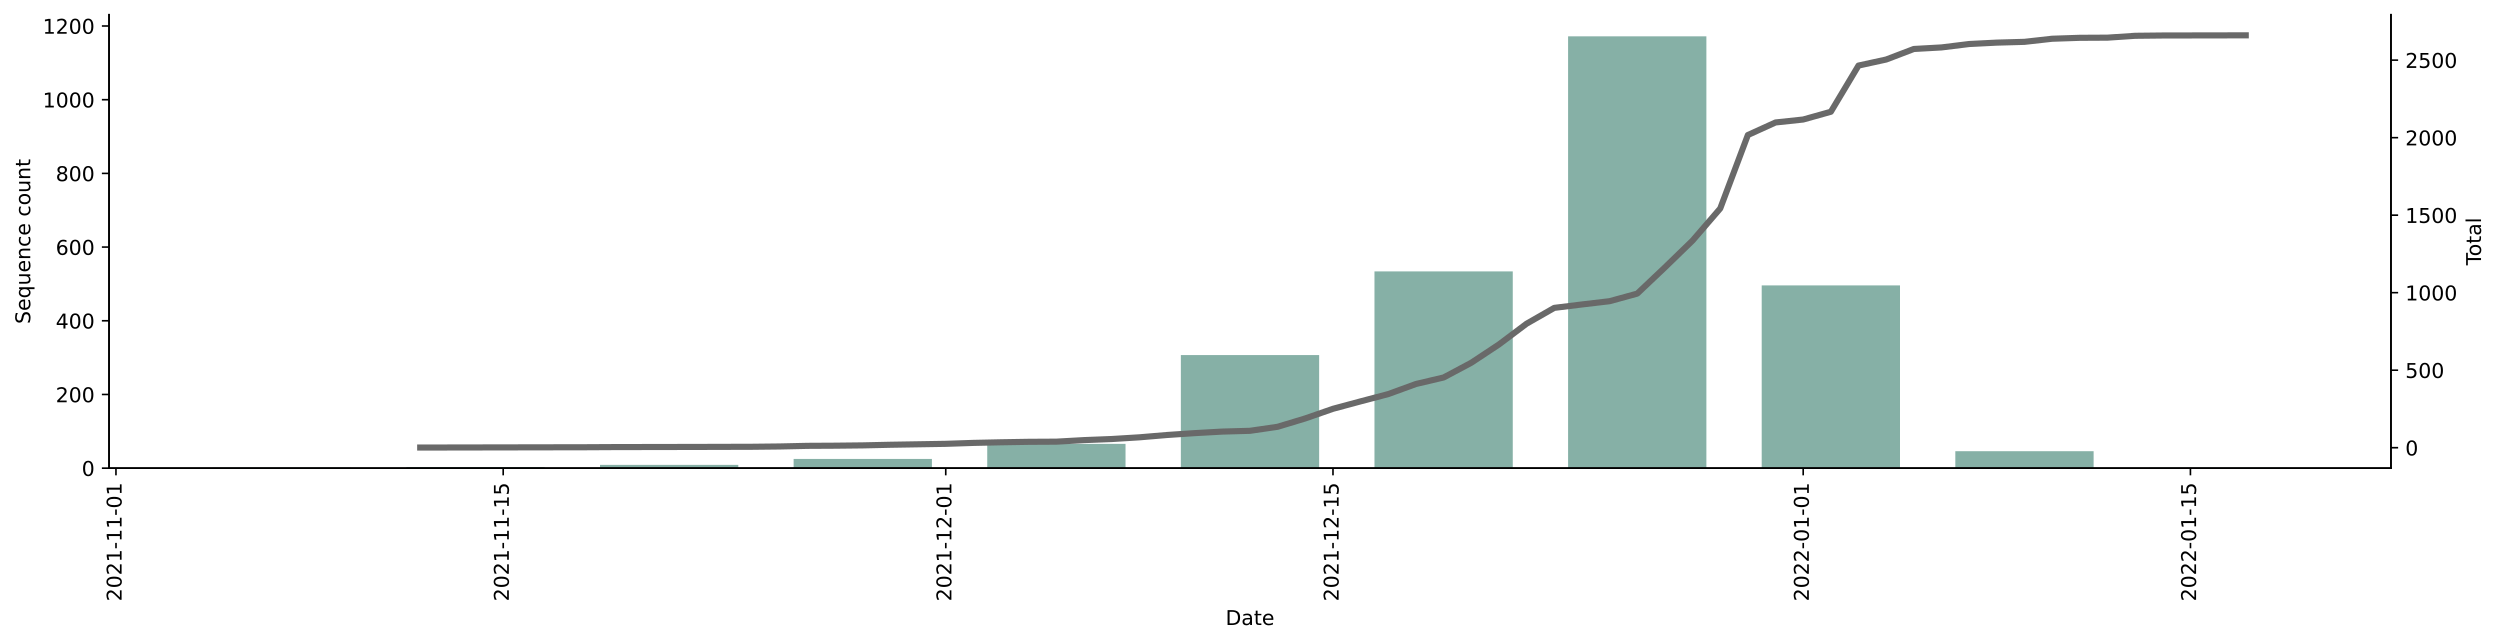
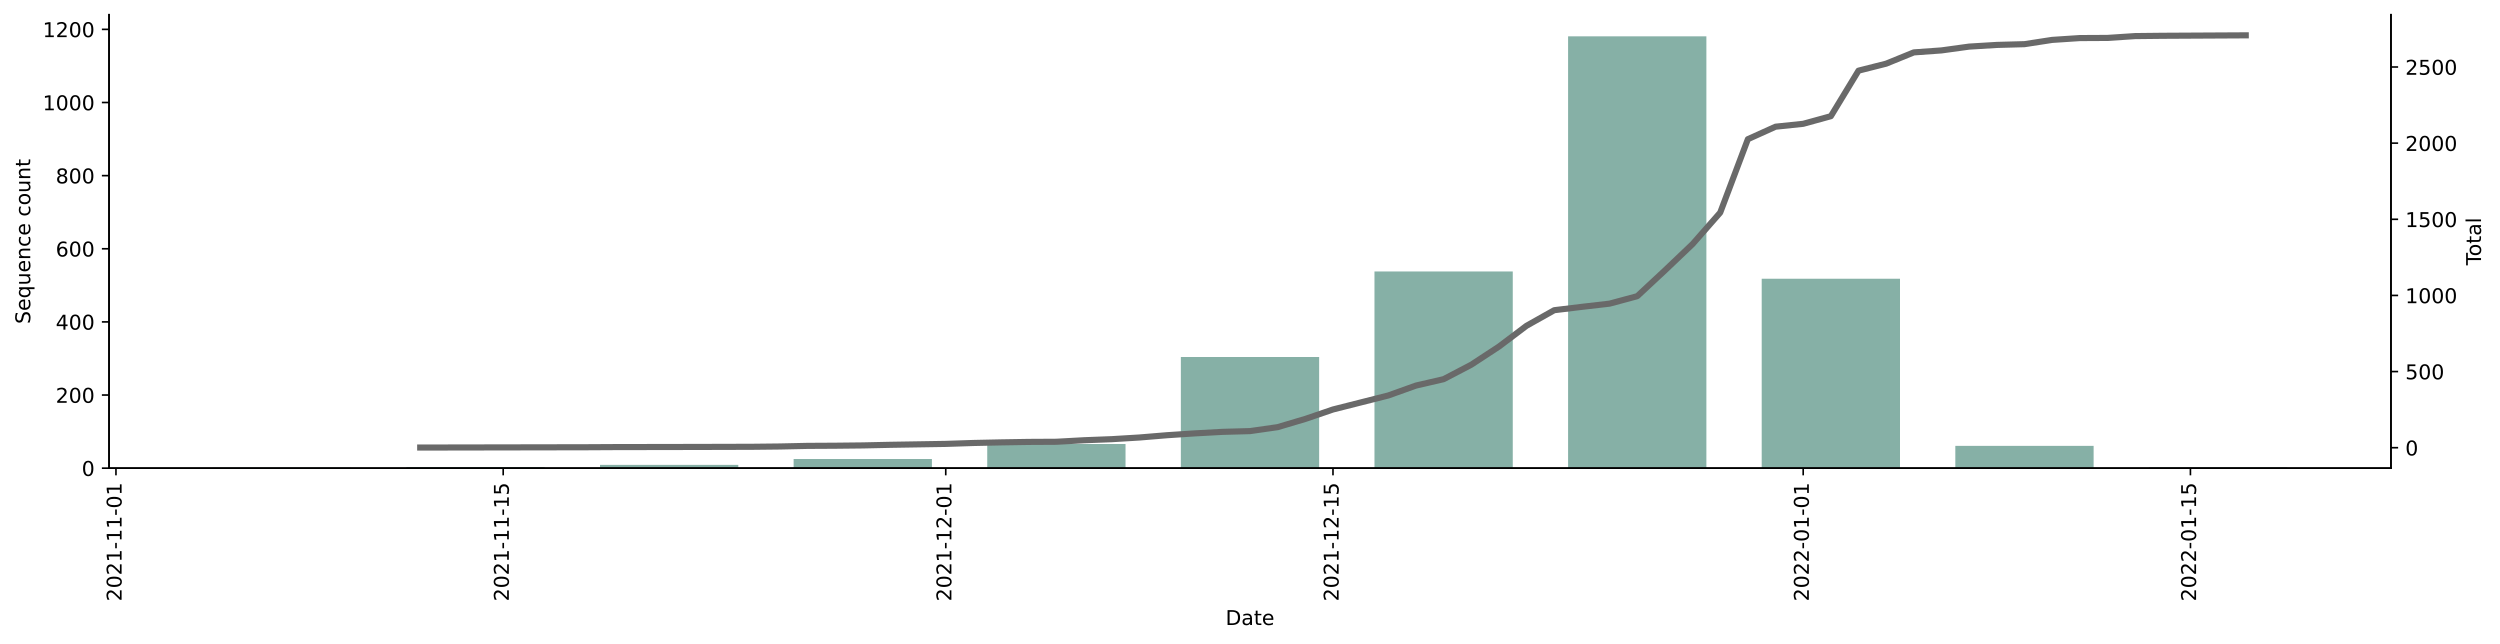
<svg xmlns="http://www.w3.org/2000/svg" xmlns:xlink="http://www.w3.org/1999/xlink" height="314.954pt" version="1.1" viewBox="0 0 1222.656 314.954" width="1222.656pt">
  <defs>
    <style type="text/css">*{stroke-linecap:butt;stroke-linejoin:round;}</style>
  </defs>
  <g id="figure_1">
    <g id="patch_1">
      <path d="M 0 314.954  L 1222.656 314.954  L 1222.656 0  L 0 0  z " style="fill:#ffffff;" />
    </g>
    <g id="axes_1">
      <g id="patch_2">
        <path d="M 53.328 228.96  L 1169.328 228.96  L 1169.328 7.2  L 53.328 7.2  z " style="fill:#ffffff;" />
      </g>
      <g id="patch_3">
-         <path clip-path="url(#p6d3bbf614e)" d="M 104.055 228.96  L 171.692 228.96  L 171.692 228.78  L 104.055 228.78  z " style="fill:#86b0a6;" />
+         <path clip-path="url(#p093ff5fb18)" d="M 104.055 228.96  L 171.692 228.96  L 171.692 228.781  L 104.055 228.781  z " style="fill:#86b0a6;" />
      </g>
      <g id="patch_4">
-         <path clip-path="url(#p6d3bbf614e)" d="M 198.746 228.96  L 266.383 228.96  L 266.383 228.419  L 198.746 228.419  z " style="fill:#86b0a6;" />
+         <path clip-path="url(#p093ff5fb18)" d="M 198.746 228.96  L 266.383 228.96  L 266.383 228.424  L 198.746 228.424  z " style="fill:#86b0a6;" />
      </g>
      <g id="patch_5">
-         <path clip-path="url(#p6d3bbf614e)" d="M 293.437 228.96  L 361.074 228.96  L 361.074 227.338  L 293.437 227.338  z " style="fill:#86b0a6;" />
+         <path clip-path="url(#p093ff5fb18)" d="M 293.437 228.96  L 361.074 228.96  L 361.074 227.351  L 293.437 227.351  z " style="fill:#86b0a6;" />
      </g>
      <g id="patch_6">
-         <path clip-path="url(#p6d3bbf614e)" d="M 388.128 228.96  L 455.764 228.96  L 455.764 224.455  L 388.128 224.455  z " style="fill:#86b0a6;" />
+         <path clip-path="url(#p093ff5fb18)" d="M 388.128 228.96  L 455.764 228.96  L 455.764 224.489  L 388.128 224.489  z " style="fill:#86b0a6;" />
      </g>
      <g id="patch_7">
-         <path clip-path="url(#p6d3bbf614e)" d="M 482.819 228.96  L 550.455 228.96  L 550.455 217.066  L 482.819 217.066  z " style="fill:#86b0a6;" />
+         <path clip-path="url(#p093ff5fb18)" d="M 482.819 228.96  L 550.455 228.96  L 550.455 217.157  L 482.819 217.157  z " style="fill:#86b0a6;" />
      </g>
      <g id="patch_8">
-         <path clip-path="url(#p6d3bbf614e)" d="M 577.51 228.96  L 645.146 228.96  L 645.146 173.637  L 577.51 173.637  z " style="fill:#86b0a6;" />
+         <path clip-path="url(#p093ff5fb18)" d="M 577.51 228.96  L 645.146 228.96  L 645.146 174.595  L 577.51 174.595  z " style="fill:#86b0a6;" />
      </g>
      <g id="patch_9">
-         <path clip-path="url(#p6d3bbf614e)" d="M 672.201 228.96  L 739.837 228.96  L 739.837 132.731  L 672.201 132.731  z " style="fill:#86b0a6;" />
+         <path clip-path="url(#p093ff5fb18)" d="M 672.201 228.96  L 739.837 228.96  L 739.837 132.749  L 672.201 132.749  z " style="fill:#86b0a6;" />
      </g>
      <g id="patch_10">
-         <path clip-path="url(#p6d3bbf614e)" d="M 766.892 228.96  L 834.528 228.96  L 834.528 17.76  L 766.892 17.76  z " style="fill:#86b0a6;" />
+         <path clip-path="url(#p093ff5fb18)" d="M 766.892 228.96  L 834.528 228.96  L 834.528 17.76  L 766.892 17.76  z " style="fill:#86b0a6;" />
      </g>
      <g id="patch_11">
-         <path clip-path="url(#p6d3bbf614e)" d="M 861.583 228.96  L 929.219 228.96  L 929.219 139.578  L 861.583 139.578  z " style="fill:#86b0a6;" />
+         <path clip-path="url(#p093ff5fb18)" d="M 861.583 228.96  L 929.219 228.96  L 929.219 136.325  L 861.583 136.325  z " style="fill:#86b0a6;" />
      </g>
      <g id="patch_12">
-         <path clip-path="url(#p6d3bbf614e)" d="M 956.274 228.96  L 1023.91 228.96  L 1023.91 220.671  L 956.274 220.671  z " style="fill:#86b0a6;" />
+         <path clip-path="url(#p093ff5fb18)" d="M 956.274 228.96  L 1023.91 228.96  L 1023.91 218.051  L 956.274 218.051  z " style="fill:#86b0a6;" />
      </g>
      <g id="patch_13">
-         <path clip-path="url(#p6d3bbf614e)" d="M 1050.964 228.96  L 1118.601 228.96  L 1118.601 228.78  L 1050.964 228.78  z " style="fill:#86b0a6;" />
+         <path clip-path="url(#p093ff5fb18)" d="M 1050.964 228.96  L 1118.601 228.96  L 1118.601 228.602  L 1050.964 228.602  z " style="fill:#86b0a6;" />
      </g>
      <g id="matplotlib.axis_1">
        <g id="xtick_1">
          <g id="line2d_1">
            <defs>
-               <path d="M 0 0  L 0 3.5  " id="m2383f2dae8" style="stroke:#000000;stroke-width:0.8;" />
-             </defs>
-             <g>
-               <use style="stroke:#000000;stroke-width:0.8;" x="56.71" xlink:href="#m2383f2dae8" y="228.96" />
+               <path d="M 0 0  L 0 3.5  " id="m251d61cf6d" style="stroke:#000000;stroke-width:0.8;" />
+             </defs>
+             <g>
+               <use style="stroke:#000000;stroke-width:0.8;" x="56.71" xlink:href="#m251d61cf6d" y="228.96" />
            </g>
          </g>
          <g id="text_1">
            <g transform="translate(59.46932 294.0756)rotate(-90)scale(0.1 -0.1)">
              <defs>
                <path d="M 1228 531  L 3431 531  L 3431 0  L 469 0  L 469 531  Q 828 903 1448 1529  Q 2069 2156 2228 2338  Q 2531 2678 2651 2914  Q 2772 3150 2772 3378  Q 2772 3750 2511 3984  Q 2250 4219 1831 4219  Q 1534 4219 1204 4116  Q 875 4013 500 3803  L 500 4441  Q 881 4594 1212 4672  Q 1544 4750 1819 4750  Q 2544 4750 2975 4387  Q 3406 4025 3406 3419  Q 3406 3131 3298 2873  Q 3191 2616 2906 2266  Q 2828 2175 2409 1742  Q 1991 1309 1228 531  z " id="DejaVuSans-32" transform="scale(0.015625)" />
                <path d="M 2034 4250  Q 1547 4250 1301 3770  Q 1056 3291 1056 2328  Q 1056 1369 1301 889  Q 1547 409 2034 409  Q 2525 409 2770 889  Q 3016 1369 3016 2328  Q 3016 3291 2770 3770  Q 2525 4250 2034 4250  z M 2034 4750  Q 2819 4750 3233 4129  Q 3647 3509 3647 2328  Q 3647 1150 3233 529  Q 2819 -91 2034 -91  Q 1250 -91 836 529  Q 422 1150 422 2328  Q 422 3509 836 4129  Q 1250 4750 2034 4750  z " id="DejaVuSans-30" transform="scale(0.015625)" />
                <path d="M 794 531  L 1825 531  L 1825 4091  L 703 3866  L 703 4441  L 1819 4666  L 2450 4666  L 2450 531  L 3481 531  L 3481 0  L 794 0  L 794 531  z " id="DejaVuSans-31" transform="scale(0.015625)" />
                <path d="M 313 2009  L 1997 2009  L 1997 1497  L 313 1497  L 313 2009  z " id="DejaVuSans-2d" transform="scale(0.015625)" />
              </defs>
              <use xlink:href="#DejaVuSans-32" />
              <use x="63.623" xlink:href="#DejaVuSans-30" />
              <use x="127.246" xlink:href="#DejaVuSans-32" />
              <use x="190.869" xlink:href="#DejaVuSans-31" />
              <use x="254.492" xlink:href="#DejaVuSans-2d" />
              <use x="290.576" xlink:href="#DejaVuSans-31" />
              <use x="354.199" xlink:href="#DejaVuSans-31" />
              <use x="417.822" xlink:href="#DejaVuSans-2d" />
              <use x="453.906" xlink:href="#DejaVuSans-30" />
              <use x="517.529" xlink:href="#DejaVuSans-31" />
            </g>
          </g>
        </g>
        <g id="xtick_2">
          <g id="line2d_2">
            <g>
-               <use style="stroke:#000000;stroke-width:0.8;" x="246.092" xlink:href="#m2383f2dae8" y="228.96" />
+               <use style="stroke:#000000;stroke-width:0.8;" x="246.092" xlink:href="#m251d61cf6d" y="228.96" />
            </g>
          </g>
          <g id="text_2">
            <g transform="translate(248.8511 294.0756)rotate(-90)scale(0.1 -0.1)">
              <defs>
                <path d="M 691 4666  L 3169 4666  L 3169 4134  L 1269 4134  L 1269 2991  Q 1406 3038 1543 3061  Q 1681 3084 1819 3084  Q 2600 3084 3056 2656  Q 3513 2228 3513 1497  Q 3513 744 3044 326  Q 2575 -91 1722 -91  Q 1428 -91 1123 -41  Q 819 9 494 109  L 494 744  Q 775 591 1075 516  Q 1375 441 1709 441  Q 2250 441 2565 725  Q 2881 1009 2881 1497  Q 2881 1984 2565 2268  Q 2250 2553 1709 2553  Q 1456 2553 1204 2497  Q 953 2441 691 2322  L 691 4666  z " id="DejaVuSans-35" transform="scale(0.015625)" />
              </defs>
              <use xlink:href="#DejaVuSans-32" />
              <use x="63.623" xlink:href="#DejaVuSans-30" />
              <use x="127.246" xlink:href="#DejaVuSans-32" />
              <use x="190.869" xlink:href="#DejaVuSans-31" />
              <use x="254.492" xlink:href="#DejaVuSans-2d" />
              <use x="290.576" xlink:href="#DejaVuSans-31" />
              <use x="354.199" xlink:href="#DejaVuSans-31" />
              <use x="417.822" xlink:href="#DejaVuSans-2d" />
              <use x="453.906" xlink:href="#DejaVuSans-31" />
              <use x="517.529" xlink:href="#DejaVuSans-35" />
            </g>
          </g>
        </g>
        <g id="xtick_3">
          <g id="line2d_3">
            <g>
-               <use style="stroke:#000000;stroke-width:0.8;" x="462.528" xlink:href="#m2383f2dae8" y="228.96" />
+               <use style="stroke:#000000;stroke-width:0.8;" x="462.528" xlink:href="#m251d61cf6d" y="228.96" />
            </g>
          </g>
          <g id="text_3">
            <g transform="translate(465.2875 294.0756)rotate(-90)scale(0.1 -0.1)">
              <use xlink:href="#DejaVuSans-32" />
              <use x="63.623" xlink:href="#DejaVuSans-30" />
              <use x="127.246" xlink:href="#DejaVuSans-32" />
              <use x="190.869" xlink:href="#DejaVuSans-31" />
              <use x="254.492" xlink:href="#DejaVuSans-2d" />
              <use x="290.576" xlink:href="#DejaVuSans-31" />
              <use x="354.199" xlink:href="#DejaVuSans-32" />
              <use x="417.822" xlink:href="#DejaVuSans-2d" />
              <use x="453.906" xlink:href="#DejaVuSans-30" />
              <use x="517.529" xlink:href="#DejaVuSans-31" />
            </g>
          </g>
        </g>
        <g id="xtick_4">
          <g id="line2d_4">
            <g>
-               <use style="stroke:#000000;stroke-width:0.8;" x="651.91" xlink:href="#m2383f2dae8" y="228.96" />
+               <use style="stroke:#000000;stroke-width:0.8;" x="651.91" xlink:href="#m251d61cf6d" y="228.96" />
            </g>
          </g>
          <g id="text_4">
            <g transform="translate(654.6693 294.0756)rotate(-90)scale(0.1 -0.1)">
              <use xlink:href="#DejaVuSans-32" />
              <use x="63.623" xlink:href="#DejaVuSans-30" />
              <use x="127.246" xlink:href="#DejaVuSans-32" />
              <use x="190.869" xlink:href="#DejaVuSans-31" />
              <use x="254.492" xlink:href="#DejaVuSans-2d" />
              <use x="290.576" xlink:href="#DejaVuSans-31" />
              <use x="354.199" xlink:href="#DejaVuSans-32" />
              <use x="417.822" xlink:href="#DejaVuSans-2d" />
              <use x="453.906" xlink:href="#DejaVuSans-31" />
              <use x="517.529" xlink:href="#DejaVuSans-35" />
            </g>
          </g>
        </g>
        <g id="xtick_5">
          <g id="line2d_5">
            <g>
-               <use style="stroke:#000000;stroke-width:0.8;" x="881.874" xlink:href="#m2383f2dae8" y="228.96" />
+               <use style="stroke:#000000;stroke-width:0.8;" x="881.874" xlink:href="#m251d61cf6d" y="228.96" />
            </g>
          </g>
          <g id="text_5">
            <g transform="translate(884.633 294.0756)rotate(-90)scale(0.1 -0.1)">
              <use xlink:href="#DejaVuSans-32" />
              <use x="63.623" xlink:href="#DejaVuSans-30" />
              <use x="127.246" xlink:href="#DejaVuSans-32" />
              <use x="190.869" xlink:href="#DejaVuSans-32" />
              <use x="254.492" xlink:href="#DejaVuSans-2d" />
              <use x="290.576" xlink:href="#DejaVuSans-30" />
              <use x="354.199" xlink:href="#DejaVuSans-31" />
              <use x="417.822" xlink:href="#DejaVuSans-2d" />
              <use x="453.906" xlink:href="#DejaVuSans-30" />
              <use x="517.529" xlink:href="#DejaVuSans-31" />
            </g>
          </g>
        </g>
        <g id="xtick_6">
          <g id="line2d_6">
            <g>
-               <use style="stroke:#000000;stroke-width:0.8;" x="1071.255" xlink:href="#m2383f2dae8" y="228.96" />
+               <use style="stroke:#000000;stroke-width:0.8;" x="1071.255" xlink:href="#m251d61cf6d" y="228.96" />
            </g>
          </g>
          <g id="text_6">
            <g transform="translate(1074.015 294.0756)rotate(-90)scale(0.1 -0.1)">
              <use xlink:href="#DejaVuSans-32" />
              <use x="63.623" xlink:href="#DejaVuSans-30" />
              <use x="127.246" xlink:href="#DejaVuSans-32" />
              <use x="190.869" xlink:href="#DejaVuSans-32" />
              <use x="254.492" xlink:href="#DejaVuSans-2d" />
              <use x="290.576" xlink:href="#DejaVuSans-30" />
              <use x="354.199" xlink:href="#DejaVuSans-31" />
              <use x="417.822" xlink:href="#DejaVuSans-2d" />
              <use x="453.906" xlink:href="#DejaVuSans-31" />
              <use x="517.529" xlink:href="#DejaVuSans-35" />
            </g>
          </g>
        </g>
        <g id="text_7">
          <g transform="translate(599.3773 305.6741)scale(0.1 -0.1)">
            <defs>
              <path d="M 1259 4147  L 1259 519  L 2022 519  Q 2988 519 3436 956  Q 3884 1394 3884 2338  Q 3884 3275 3436 3711  Q 2988 4147 2022 4147  L 1259 4147  z M 628 4666  L 1925 4666  Q 3281 4666 3915 4102  Q 4550 3538 4550 2338  Q 4550 1131 3912 565  Q 3275 0 1925 0  L 628 0  L 628 4666  z " id="DejaVuSans-44" transform="scale(0.015625)" />
              <path d="M 2194 1759  Q 1497 1759 1228 1600  Q 959 1441 959 1056  Q 959 750 1161 570  Q 1363 391 1709 391  Q 2188 391 2477 730  Q 2766 1069 2766 1631  L 2766 1759  L 2194 1759  z M 3341 1997  L 3341 0  L 2766 0  L 2766 531  Q 2569 213 2275 61  Q 1981 -91 1556 -91  Q 1019 -91 701 211  Q 384 513 384 1019  Q 384 1609 779 1909  Q 1175 2209 1959 2209  L 2766 2209  L 2766 2266  Q 2766 2663 2505 2880  Q 2244 3097 1772 3097  Q 1472 3097 1187 3025  Q 903 2953 641 2809  L 641 3341  Q 956 3463 1253 3523  Q 1550 3584 1831 3584  Q 2591 3584 2966 3190  Q 3341 2797 3341 1997  z " id="DejaVuSans-61" transform="scale(0.015625)" />
              <path d="M 1172 4494  L 1172 3500  L 2356 3500  L 2356 3053  L 1172 3053  L 1172 1153  Q 1172 725 1289 603  Q 1406 481 1766 481  L 2356 481  L 2356 0  L 1766 0  Q 1100 0 847 248  Q 594 497 594 1153  L 594 3053  L 172 3053  L 172 3500  L 594 3500  L 594 4494  L 1172 4494  z " id="DejaVuSans-74" transform="scale(0.015625)" />
              <path d="M 3597 1894  L 3597 1613  L 953 1613  Q 991 1019 1311 708  Q 1631 397 2203 397  Q 2534 397 2845 478  Q 3156 559 3463 722  L 3463 178  Q 3153 47 2828 -22  Q 2503 -91 2169 -91  Q 1331 -91 842 396  Q 353 884 353 1716  Q 353 2575 817 3079  Q 1281 3584 2069 3584  Q 2775 3584 3186 3129  Q 3597 2675 3597 1894  z M 3022 2063  Q 3016 2534 2758 2815  Q 2500 3097 2075 3097  Q 1594 3097 1305 2825  Q 1016 2553 972 2059  L 3022 2063  z " id="DejaVuSans-65" transform="scale(0.015625)" />
            </defs>
            <use xlink:href="#DejaVuSans-44" />
            <use x="77.002" xlink:href="#DejaVuSans-61" />
            <use x="138.281" xlink:href="#DejaVuSans-74" />
            <use x="177.49" xlink:href="#DejaVuSans-65" />
          </g>
        </g>
      </g>
      <g id="matplotlib.axis_2">
        <g id="ytick_1">
          <g id="line2d_7">
            <defs>
-               <path d="M 0 0  L -3.5 0  " id="m67bf6ccbe3" style="stroke:#000000;stroke-width:0.8;" />
-             </defs>
-             <g>
-               <use style="stroke:#000000;stroke-width:0.8;" x="53.328" xlink:href="#m67bf6ccbe3" y="228.96" />
+               <path d="M 0 0  L -3.5 0  " id="m736a345e89" style="stroke:#000000;stroke-width:0.8;" />
+             </defs>
+             <g>
+               <use style="stroke:#000000;stroke-width:0.8;" x="53.328" xlink:href="#m736a345e89" y="228.96" />
            </g>
          </g>
          <g id="text_8">
            <g transform="translate(39.96563 232.7592)scale(0.1 -0.1)">
              <use xlink:href="#DejaVuSans-30" />
            </g>
          </g>
        </g>
        <g id="ytick_2">
          <g id="line2d_8">
            <g>
-               <use style="stroke:#000000;stroke-width:0.8;" x="53.328" xlink:href="#m67bf6ccbe3" y="192.919" />
+               <use style="stroke:#000000;stroke-width:0.8;" x="53.328" xlink:href="#m736a345e89" y="193.194" />
            </g>
          </g>
          <g id="text_9">
-             <g transform="translate(27.24063 196.7183)scale(0.1 -0.1)">
+             <g transform="translate(27.24063 196.9929)scale(0.1 -0.1)">
              <use xlink:href="#DejaVuSans-32" />
              <use x="63.623" xlink:href="#DejaVuSans-30" />
              <use x="127.246" xlink:href="#DejaVuSans-30" />
            </g>
          </g>
        </g>
        <g id="ytick_3">
          <g id="line2d_9">
            <g>
-               <use style="stroke:#000000;stroke-width:0.8;" x="53.328" xlink:href="#m67bf6ccbe3" y="156.878" />
+               <use style="stroke:#000000;stroke-width:0.8;" x="53.328" xlink:href="#m736a345e89" y="157.427" />
            </g>
          </g>
          <g id="text_10">
-             <g transform="translate(27.24063 160.6773)scale(0.1 -0.1)">
+             <g transform="translate(27.24063 161.2266)scale(0.1 -0.1)">
              <defs>
                <path d="M 2419 4116  L 825 1625  L 2419 1625  L 2419 4116  z M 2253 4666  L 3047 4666  L 3047 1625  L 3713 1625  L 3713 1100  L 3047 1100  L 3047 0  L 2419 0  L 2419 1100  L 313 1100  L 313 1709  L 2253 4666  z " id="DejaVuSans-34" transform="scale(0.015625)" />
              </defs>
              <use xlink:href="#DejaVuSans-34" />
              <use x="63.623" xlink:href="#DejaVuSans-30" />
              <use x="127.246" xlink:href="#DejaVuSans-30" />
            </g>
          </g>
        </g>
        <g id="ytick_4">
          <g id="line2d_10">
            <g>
-               <use style="stroke:#000000;stroke-width:0.8;" x="53.328" xlink:href="#m67bf6ccbe3" y="120.837" />
+               <use style="stroke:#000000;stroke-width:0.8;" x="53.328" xlink:href="#m736a345e89" y="121.661" />
            </g>
          </g>
          <g id="text_11">
-             <g transform="translate(27.24063 124.6364)scale(0.1 -0.1)">
+             <g transform="translate(27.24063 125.4603)scale(0.1 -0.1)">
              <defs>
                <path d="M 2113 2584  Q 1688 2584 1439 2293  Q 1191 2003 1191 1497  Q 1191 994 1439 701  Q 1688 409 2113 409  Q 2538 409 2786 701  Q 3034 994 3034 1497  Q 3034 2003 2786 2293  Q 2538 2584 2113 2584  z M 3366 4563  L 3366 3988  Q 3128 4100 2886 4159  Q 2644 4219 2406 4219  Q 1781 4219 1451 3797  Q 1122 3375 1075 2522  Q 1259 2794 1537 2939  Q 1816 3084 2150 3084  Q 2853 3084 3261 2657  Q 3669 2231 3669 1497  Q 3669 778 3244 343  Q 2819 -91 2113 -91  Q 1303 -91 875 529  Q 447 1150 447 2328  Q 447 3434 972 4092  Q 1497 4750 2381 4750  Q 2619 4750 2861 4703  Q 3103 4656 3366 4563  z " id="DejaVuSans-36" transform="scale(0.015625)" />
              </defs>
              <use xlink:href="#DejaVuSans-36" />
              <use x="63.623" xlink:href="#DejaVuSans-30" />
              <use x="127.246" xlink:href="#DejaVuSans-30" />
            </g>
          </g>
        </g>
        <g id="ytick_5">
          <g id="line2d_11">
            <g>
-               <use style="stroke:#000000;stroke-width:0.8;" x="53.328" xlink:href="#m67bf6ccbe3" y="84.796" />
+               <use style="stroke:#000000;stroke-width:0.8;" x="53.328" xlink:href="#m736a345e89" y="85.895" />
            </g>
          </g>
          <g id="text_12">
-             <g transform="translate(27.24063 88.5954)scale(0.1 -0.1)">
+             <g transform="translate(27.24063 89.69402)scale(0.1 -0.1)">
              <defs>
                <path d="M 2034 2216  Q 1584 2216 1326 1975  Q 1069 1734 1069 1313  Q 1069 891 1326 650  Q 1584 409 2034 409  Q 2484 409 2743 651  Q 3003 894 3003 1313  Q 3003 1734 2745 1975  Q 2488 2216 2034 2216  z M 1403 2484  Q 997 2584 770 2862  Q 544 3141 544 3541  Q 544 4100 942 4425  Q 1341 4750 2034 4750  Q 2731 4750 3128 4425  Q 3525 4100 3525 3541  Q 3525 3141 3298 2862  Q 3072 2584 2669 2484  Q 3125 2378 3379 2068  Q 3634 1759 3634 1313  Q 3634 634 3220 271  Q 2806 -91 2034 -91  Q 1263 -91 848 271  Q 434 634 434 1313  Q 434 1759 690 2068  Q 947 2378 1403 2484  z M 1172 3481  Q 1172 3119 1398 2916  Q 1625 2713 2034 2713  Q 2441 2713 2670 2916  Q 2900 3119 2900 3481  Q 2900 3844 2670 4047  Q 2441 4250 2034 4250  Q 1625 4250 1398 4047  Q 1172 3844 1172 3481  z " id="DejaVuSans-38" transform="scale(0.015625)" />
              </defs>
              <use xlink:href="#DejaVuSans-38" />
              <use x="63.623" xlink:href="#DejaVuSans-30" />
              <use x="127.246" xlink:href="#DejaVuSans-30" />
            </g>
          </g>
        </g>
        <g id="ytick_6">
          <g id="line2d_12">
            <g>
-               <use style="stroke:#000000;stroke-width:0.8;" x="53.328" xlink:href="#m67bf6ccbe3" y="48.755" />
+               <use style="stroke:#000000;stroke-width:0.8;" x="53.328" xlink:href="#m736a345e89" y="50.129" />
            </g>
          </g>
          <g id="text_13">
-             <g transform="translate(20.87813 52.55444)scale(0.1 -0.1)">
+             <g transform="translate(20.87813 53.92772)scale(0.1 -0.1)">
              <use xlink:href="#DejaVuSans-31" />
              <use x="63.623" xlink:href="#DejaVuSans-30" />
              <use x="127.246" xlink:href="#DejaVuSans-30" />
              <use x="190.869" xlink:href="#DejaVuSans-30" />
            </g>
          </g>
        </g>
        <g id="ytick_7">
          <g id="line2d_13">
            <g>
-               <use style="stroke:#000000;stroke-width:0.8;" x="53.328" xlink:href="#m67bf6ccbe3" y="12.714" />
+               <use style="stroke:#000000;stroke-width:0.8;" x="53.328" xlink:href="#m736a345e89" y="14.362" />
            </g>
          </g>
          <g id="text_14">
-             <g transform="translate(20.87813 16.51348)scale(0.1 -0.1)">
+             <g transform="translate(20.87813 18.16142)scale(0.1 -0.1)">
              <use xlink:href="#DejaVuSans-31" />
              <use x="63.623" xlink:href="#DejaVuSans-32" />
              <use x="127.246" xlink:href="#DejaVuSans-30" />
              <use x="190.869" xlink:href="#DejaVuSans-30" />
            </g>
          </g>
        </g>
        <g id="text_15">
          <g transform="translate(14.79844 158.4402)rotate(-90)scale(0.1 -0.1)">
            <defs>
              <path d="M 3425 4513  L 3425 3897  Q 3066 4069 2747 4153  Q 2428 4238 2131 4238  Q 1616 4238 1336 4038  Q 1056 3838 1056 3469  Q 1056 3159 1242 3001  Q 1428 2844 1947 2747  L 2328 2669  Q 3034 2534 3370 2195  Q 3706 1856 3706 1288  Q 3706 609 3251 259  Q 2797 -91 1919 -91  Q 1588 -91 1214 -16  Q 841 59 441 206  L 441 856  Q 825 641 1194 531  Q 1563 422 1919 422  Q 2459 422 2753 634  Q 3047 847 3047 1241  Q 3047 1584 2836 1778  Q 2625 1972 2144 2069  L 1759 2144  Q 1053 2284 737 2584  Q 422 2884 422 3419  Q 422 4038 858 4394  Q 1294 4750 2059 4750  Q 2388 4750 2728 4690  Q 3069 4631 3425 4513  z " id="DejaVuSans-53" transform="scale(0.015625)" />
              <path d="M 947 1747  Q 947 1113 1208 752  Q 1469 391 1925 391  Q 2381 391 2643 752  Q 2906 1113 2906 1747  Q 2906 2381 2643 2742  Q 2381 3103 1925 3103  Q 1469 3103 1208 2742  Q 947 2381 947 1747  z M 2906 525  Q 2725 213 2448 61  Q 2172 -91 1784 -91  Q 1150 -91 751 415  Q 353 922 353 1747  Q 353 2572 751 3078  Q 1150 3584 1784 3584  Q 2172 3584 2448 3432  Q 2725 3281 2906 2969  L 2906 3500  L 3481 3500  L 3481 -1331  L 2906 -1331  L 2906 525  z " id="DejaVuSans-71" transform="scale(0.015625)" />
              <path d="M 544 1381  L 544 3500  L 1119 3500  L 1119 1403  Q 1119 906 1312 657  Q 1506 409 1894 409  Q 2359 409 2629 706  Q 2900 1003 2900 1516  L 2900 3500  L 3475 3500  L 3475 0  L 2900 0  L 2900 538  Q 2691 219 2414 64  Q 2138 -91 1772 -91  Q 1169 -91 856 284  Q 544 659 544 1381  z M 1991 3584  L 1991 3584  z " id="DejaVuSans-75" transform="scale(0.015625)" />
              <path d="M 3513 2113  L 3513 0  L 2938 0  L 2938 2094  Q 2938 2591 2744 2837  Q 2550 3084 2163 3084  Q 1697 3084 1428 2787  Q 1159 2491 1159 1978  L 1159 0  L 581 0  L 581 3500  L 1159 3500  L 1159 2956  Q 1366 3272 1645 3428  Q 1925 3584 2291 3584  Q 2894 3584 3203 3211  Q 3513 2838 3513 2113  z " id="DejaVuSans-6e" transform="scale(0.015625)" />
              <path d="M 3122 3366  L 3122 2828  Q 2878 2963 2633 3030  Q 2388 3097 2138 3097  Q 1578 3097 1268 2742  Q 959 2388 959 1747  Q 959 1106 1268 751  Q 1578 397 2138 397  Q 2388 397 2633 464  Q 2878 531 3122 666  L 3122 134  Q 2881 22 2623 -34  Q 2366 -91 2075 -91  Q 1284 -91 818 406  Q 353 903 353 1747  Q 353 2603 823 3093  Q 1294 3584 2113 3584  Q 2378 3584 2631 3529  Q 2884 3475 3122 3366  z " id="DejaVuSans-63" transform="scale(0.015625)" />
              <path id="DejaVuSans-20" transform="scale(0.015625)" />
              <path d="M 1959 3097  Q 1497 3097 1228 2736  Q 959 2375 959 1747  Q 959 1119 1226 758  Q 1494 397 1959 397  Q 2419 397 2687 759  Q 2956 1122 2956 1747  Q 2956 2369 2687 2733  Q 2419 3097 1959 3097  z M 1959 3584  Q 2709 3584 3137 3096  Q 3566 2609 3566 1747  Q 3566 888 3137 398  Q 2709 -91 1959 -91  Q 1206 -91 779 398  Q 353 888 353 1747  Q 353 2609 779 3096  Q 1206 3584 1959 3584  z " id="DejaVuSans-6f" transform="scale(0.015625)" />
            </defs>
            <use xlink:href="#DejaVuSans-53" />
            <use x="63.477" xlink:href="#DejaVuSans-65" />
            <use x="125" xlink:href="#DejaVuSans-71" />
            <use x="188.477" xlink:href="#DejaVuSans-75" />
            <use x="251.855" xlink:href="#DejaVuSans-65" />
            <use x="313.379" xlink:href="#DejaVuSans-6e" />
            <use x="376.758" xlink:href="#DejaVuSans-63" />
            <use x="431.738" xlink:href="#DejaVuSans-65" />
            <use x="493.262" xlink:href="#DejaVuSans-20" />
            <use x="525.049" xlink:href="#DejaVuSans-63" />
            <use x="580.029" xlink:href="#DejaVuSans-6f" />
            <use x="641.211" xlink:href="#DejaVuSans-75" />
            <use x="704.59" xlink:href="#DejaVuSans-6e" />
            <use x="767.969" xlink:href="#DejaVuSans-74" />
          </g>
        </g>
      </g>
      <g id="patch_14">
        <path d="M 53.328 228.96  L 53.328 7.2  " style="fill:none;stroke:#000000;stroke-linecap:square;stroke-linejoin:miter;stroke-width:0.8;" />
      </g>
      <g id="patch_15">
        <path d="M 1169.328 228.96  L 1169.328 7.2  " style="fill:none;stroke:#000000;stroke-linecap:square;stroke-linejoin:miter;stroke-width:0.8;" />
      </g>
      <g id="patch_16">
        <path d="M 53.328 228.96  L 1169.328 228.96  " style="fill:none;stroke:#000000;stroke-linecap:square;stroke-linejoin:miter;stroke-width:0.8;" />
      </g>
    </g>
    <g id="axes_2">
      <g id="matplotlib.axis_3">
        <g id="ytick_8">
          <g id="line2d_14">
            <defs>
-               <path d="M 0 0  L 3.5 0  " id="m9c7b72f659" style="stroke:#000000;stroke-width:0.8;" />
-             </defs>
-             <g>
-               <use style="stroke:#000000;stroke-width:0.8;" x="1169.328" xlink:href="#m9c7b72f659" y="218.956" />
+               <path d="M 0 0  L 3.5 0  " id="m215b29fd0d" style="stroke:#000000;stroke-width:0.8;" />
+             </defs>
+             <g>
+               <use style="stroke:#000000;stroke-width:0.8;" x="1169.328" xlink:href="#m215b29fd0d" y="218.954" />
            </g>
          </g>
          <g id="text_16">
-             <g transform="translate(1176.328 222.755)scale(0.1 -0.1)">
+             <g transform="translate(1176.328 222.7537)scale(0.1 -0.1)">
              <use xlink:href="#DejaVuSans-30" />
            </g>
          </g>
        </g>
        <g id="ytick_9">
          <g id="line2d_15">
            <g>
-               <use style="stroke:#000000;stroke-width:0.8;" x="1169.328" xlink:href="#m9c7b72f659" y="181.047" />
+               <use style="stroke:#000000;stroke-width:0.8;" x="1169.328" xlink:href="#m215b29fd0d" y="181.718" />
            </g>
          </g>
          <g id="text_17">
-             <g transform="translate(1176.328 184.846)scale(0.1 -0.1)">
+             <g transform="translate(1176.328 185.5169)scale(0.1 -0.1)">
              <use xlink:href="#DejaVuSans-35" />
              <use x="63.623" xlink:href="#DejaVuSans-30" />
              <use x="127.246" xlink:href="#DejaVuSans-30" />
            </g>
          </g>
        </g>
        <g id="ytick_10">
          <g id="line2d_16">
            <g>
-               <use style="stroke:#000000;stroke-width:0.8;" x="1169.328" xlink:href="#m9c7b72f659" y="143.138" />
+               <use style="stroke:#000000;stroke-width:0.8;" x="1169.328" xlink:href="#m215b29fd0d" y="144.481" />
            </g>
          </g>
          <g id="text_18">
-             <g transform="translate(1176.328 146.9371)scale(0.1 -0.1)">
+             <g transform="translate(1176.328 148.2801)scale(0.1 -0.1)">
              <use xlink:href="#DejaVuSans-31" />
              <use x="63.623" xlink:href="#DejaVuSans-30" />
              <use x="127.246" xlink:href="#DejaVuSans-30" />
              <use x="190.869" xlink:href="#DejaVuSans-30" />
            </g>
          </g>
        </g>
        <g id="ytick_11">
          <g id="line2d_17">
            <g>
-               <use style="stroke:#000000;stroke-width:0.8;" x="1169.328" xlink:href="#m9c7b72f659" y="105.229" />
+               <use style="stroke:#000000;stroke-width:0.8;" x="1169.328" xlink:href="#m215b29fd0d" y="107.244" />
            </g>
          </g>
          <g id="text_19">
-             <g transform="translate(1176.328 109.0281)scale(0.1 -0.1)">
+             <g transform="translate(1176.328 111.0433)scale(0.1 -0.1)">
              <use xlink:href="#DejaVuSans-31" />
              <use x="63.623" xlink:href="#DejaVuSans-35" />
              <use x="127.246" xlink:href="#DejaVuSans-30" />
              <use x="190.869" xlink:href="#DejaVuSans-30" />
            </g>
          </g>
        </g>
        <g id="ytick_12">
          <g id="line2d_18">
            <g>
-               <use style="stroke:#000000;stroke-width:0.8;" x="1169.328" xlink:href="#m9c7b72f659" y="67.32" />
+               <use style="stroke:#000000;stroke-width:0.8;" x="1169.328" xlink:href="#m215b29fd0d" y="70.007" />
            </g>
          </g>
          <g id="text_20">
-             <g transform="translate(1176.328 71.11908)scale(0.1 -0.1)">
+             <g transform="translate(1176.328 73.80652)scale(0.1 -0.1)">
              <use xlink:href="#DejaVuSans-32" />
              <use x="63.623" xlink:href="#DejaVuSans-30" />
              <use x="127.246" xlink:href="#DejaVuSans-30" />
              <use x="190.869" xlink:href="#DejaVuSans-30" />
            </g>
          </g>
        </g>
        <g id="ytick_13">
          <g id="line2d_19">
            <g>
-               <use style="stroke:#000000;stroke-width:0.8;" x="1169.328" xlink:href="#m9c7b72f659" y="29.411" />
+               <use style="stroke:#000000;stroke-width:0.8;" x="1169.328" xlink:href="#m215b29fd0d" y="32.771" />
            </g>
          </g>
          <g id="text_21">
-             <g transform="translate(1176.328 33.2101)scale(0.1 -0.1)">
+             <g transform="translate(1176.328 36.56972)scale(0.1 -0.1)">
              <use xlink:href="#DejaVuSans-32" />
              <use x="63.623" xlink:href="#DejaVuSans-35" />
              <use x="127.246" xlink:href="#DejaVuSans-30" />
              <use x="190.869" xlink:href="#DejaVuSans-30" />
            </g>
          </g>
        </g>
        <g id="text_22">
          <g transform="translate(1213.377 129.7566)rotate(-90)scale(0.1 -0.1)">
            <defs>
              <path d="M -19 4666  L 3928 4666  L 3928 4134  L 2272 4134  L 2272 0  L 1638 0  L 1638 4134  L -19 4134  L -19 4666  z " id="DejaVuSans-54" transform="scale(0.015625)" />
              <path d="M 603 4863  L 1178 4863  L 1178 0  L 603 0  L 603 4863  z " id="DejaVuSans-6c" transform="scale(0.015625)" />
            </defs>
            <use xlink:href="#DejaVuSans-54" />
            <use x="44.084" xlink:href="#DejaVuSans-6f" />
            <use x="105.266" xlink:href="#DejaVuSans-74" />
            <use x="144.475" xlink:href="#DejaVuSans-61" />
            <use x="205.754" xlink:href="#DejaVuSans-6c" />
          </g>
        </g>
      </g>
      <g id="line2d_20">
-         <path clip-path="url(#p6d3bbf614e)" d="M 205.51 218.88  L 246.092 218.804  L 286.674 218.728  L 300.201 218.653  L 340.783 218.577  L 367.837 218.501  L 381.364 218.349  L 394.892 218.046  L 408.419 217.97  L 421.946 217.819  L 435.474 217.515  L 462.528 217.06  L 476.055 216.605  L 489.583 216.302  L 503.11 216.075  L 516.637 215.999  L 530.164 215.241  L 543.692 214.71  L 557.219 213.876  L 570.746 212.739  L 584.274 211.829  L 597.801 211.071  L 611.328 210.692  L 624.855 208.72  L 638.383 204.626  L 651.91 199.926  L 665.437 196.286  L 678.964 192.723  L 692.492 187.795  L 706.019 184.61  L 719.546 177.408  L 733.074 168.461  L 746.601 158.301  L 760.128 150.568  L 773.655 148.9  L 787.183 147.308  L 800.71 143.593  L 814.237 130.78  L 827.764 117.663  L 841.292 101.969  L 854.819 66.031  L 868.346 59.89  L 881.874 58.449  L 895.401 54.658  L 908.928 32.065  L 922.455 29.108  L 935.983 23.952  L 949.51 23.194  L 963.037 21.526  L 976.564 20.843  L 990.092 20.464  L 1003.619 18.948  L 1017.146 18.493  L 1030.674 18.417  L 1044.201 17.507  L 1057.728 17.356  L 1098.31 17.28  " style="fill:none;stroke:#696969;stroke-linecap:square;stroke-width:3;" />
+         <path clip-path="url(#p093ff5fb18)" d="M 205.51 218.88  L 246.092 218.806  L 286.674 218.731  L 300.201 218.657  L 340.783 218.582  L 367.837 218.508  L 381.364 218.359  L 394.892 218.061  L 408.419 217.986  L 421.946 217.837  L 435.474 217.539  L 462.528 217.093  L 476.055 216.646  L 489.583 216.348  L 503.11 216.124  L 516.637 216.05  L 530.164 215.305  L 543.692 214.784  L 557.219 213.965  L 570.746 212.848  L 584.274 211.954  L 597.801 211.209  L 611.328 210.837  L 624.855 208.901  L 638.383 204.879  L 651.91 200.262  L 665.437 196.836  L 678.964 193.41  L 692.492 188.569  L 706.019 185.441  L 719.546 178.366  L 733.074 169.504  L 746.601 159.301  L 760.128 151.705  L 773.655 150.066  L 787.183 148.502  L 800.71 144.853  L 814.237 132.267  L 827.764 119.383  L 841.292 103.967  L 854.819 68.071  L 868.346 61.964  L 881.874 60.549  L 895.401 56.825  L 908.928 34.558  L 922.455 31.132  L 935.983 25.621  L 949.51 24.653  L 963.037 22.791  L 976.564 21.972  L 990.092 21.599  L 1003.619 19.514  L 1017.146 18.621  L 1030.674 18.546  L 1044.201 17.652  L 1057.728 17.503  L 1071.255 17.429  L 1098.31 17.28  " style="fill:none;stroke:#696969;stroke-linecap:square;stroke-width:3;" />
      </g>
      <g id="patch_17">
        <path d="M 53.328 228.96  L 53.328 7.2  " style="fill:none;stroke:#000000;stroke-linecap:square;stroke-linejoin:miter;stroke-width:0.8;" />
      </g>
      <g id="patch_18">
        <path d="M 1169.328 228.96  L 1169.328 7.2  " style="fill:none;stroke:#000000;stroke-linecap:square;stroke-linejoin:miter;stroke-width:0.8;" />
      </g>
      <g id="patch_19">
        <path d="M 53.328 228.96  L 1169.328 228.96  " style="fill:none;stroke:#000000;stroke-linecap:square;stroke-linejoin:miter;stroke-width:0.8;" />
      </g>
    </g>
  </g>
  <defs>
-     <clipPath id="p6d3bbf614e">
+     <clipPath id="p093ff5fb18">
      <rect height="221.76" width="1116" x="53.328" y="7.2" />
    </clipPath>
  </defs>
</svg>
